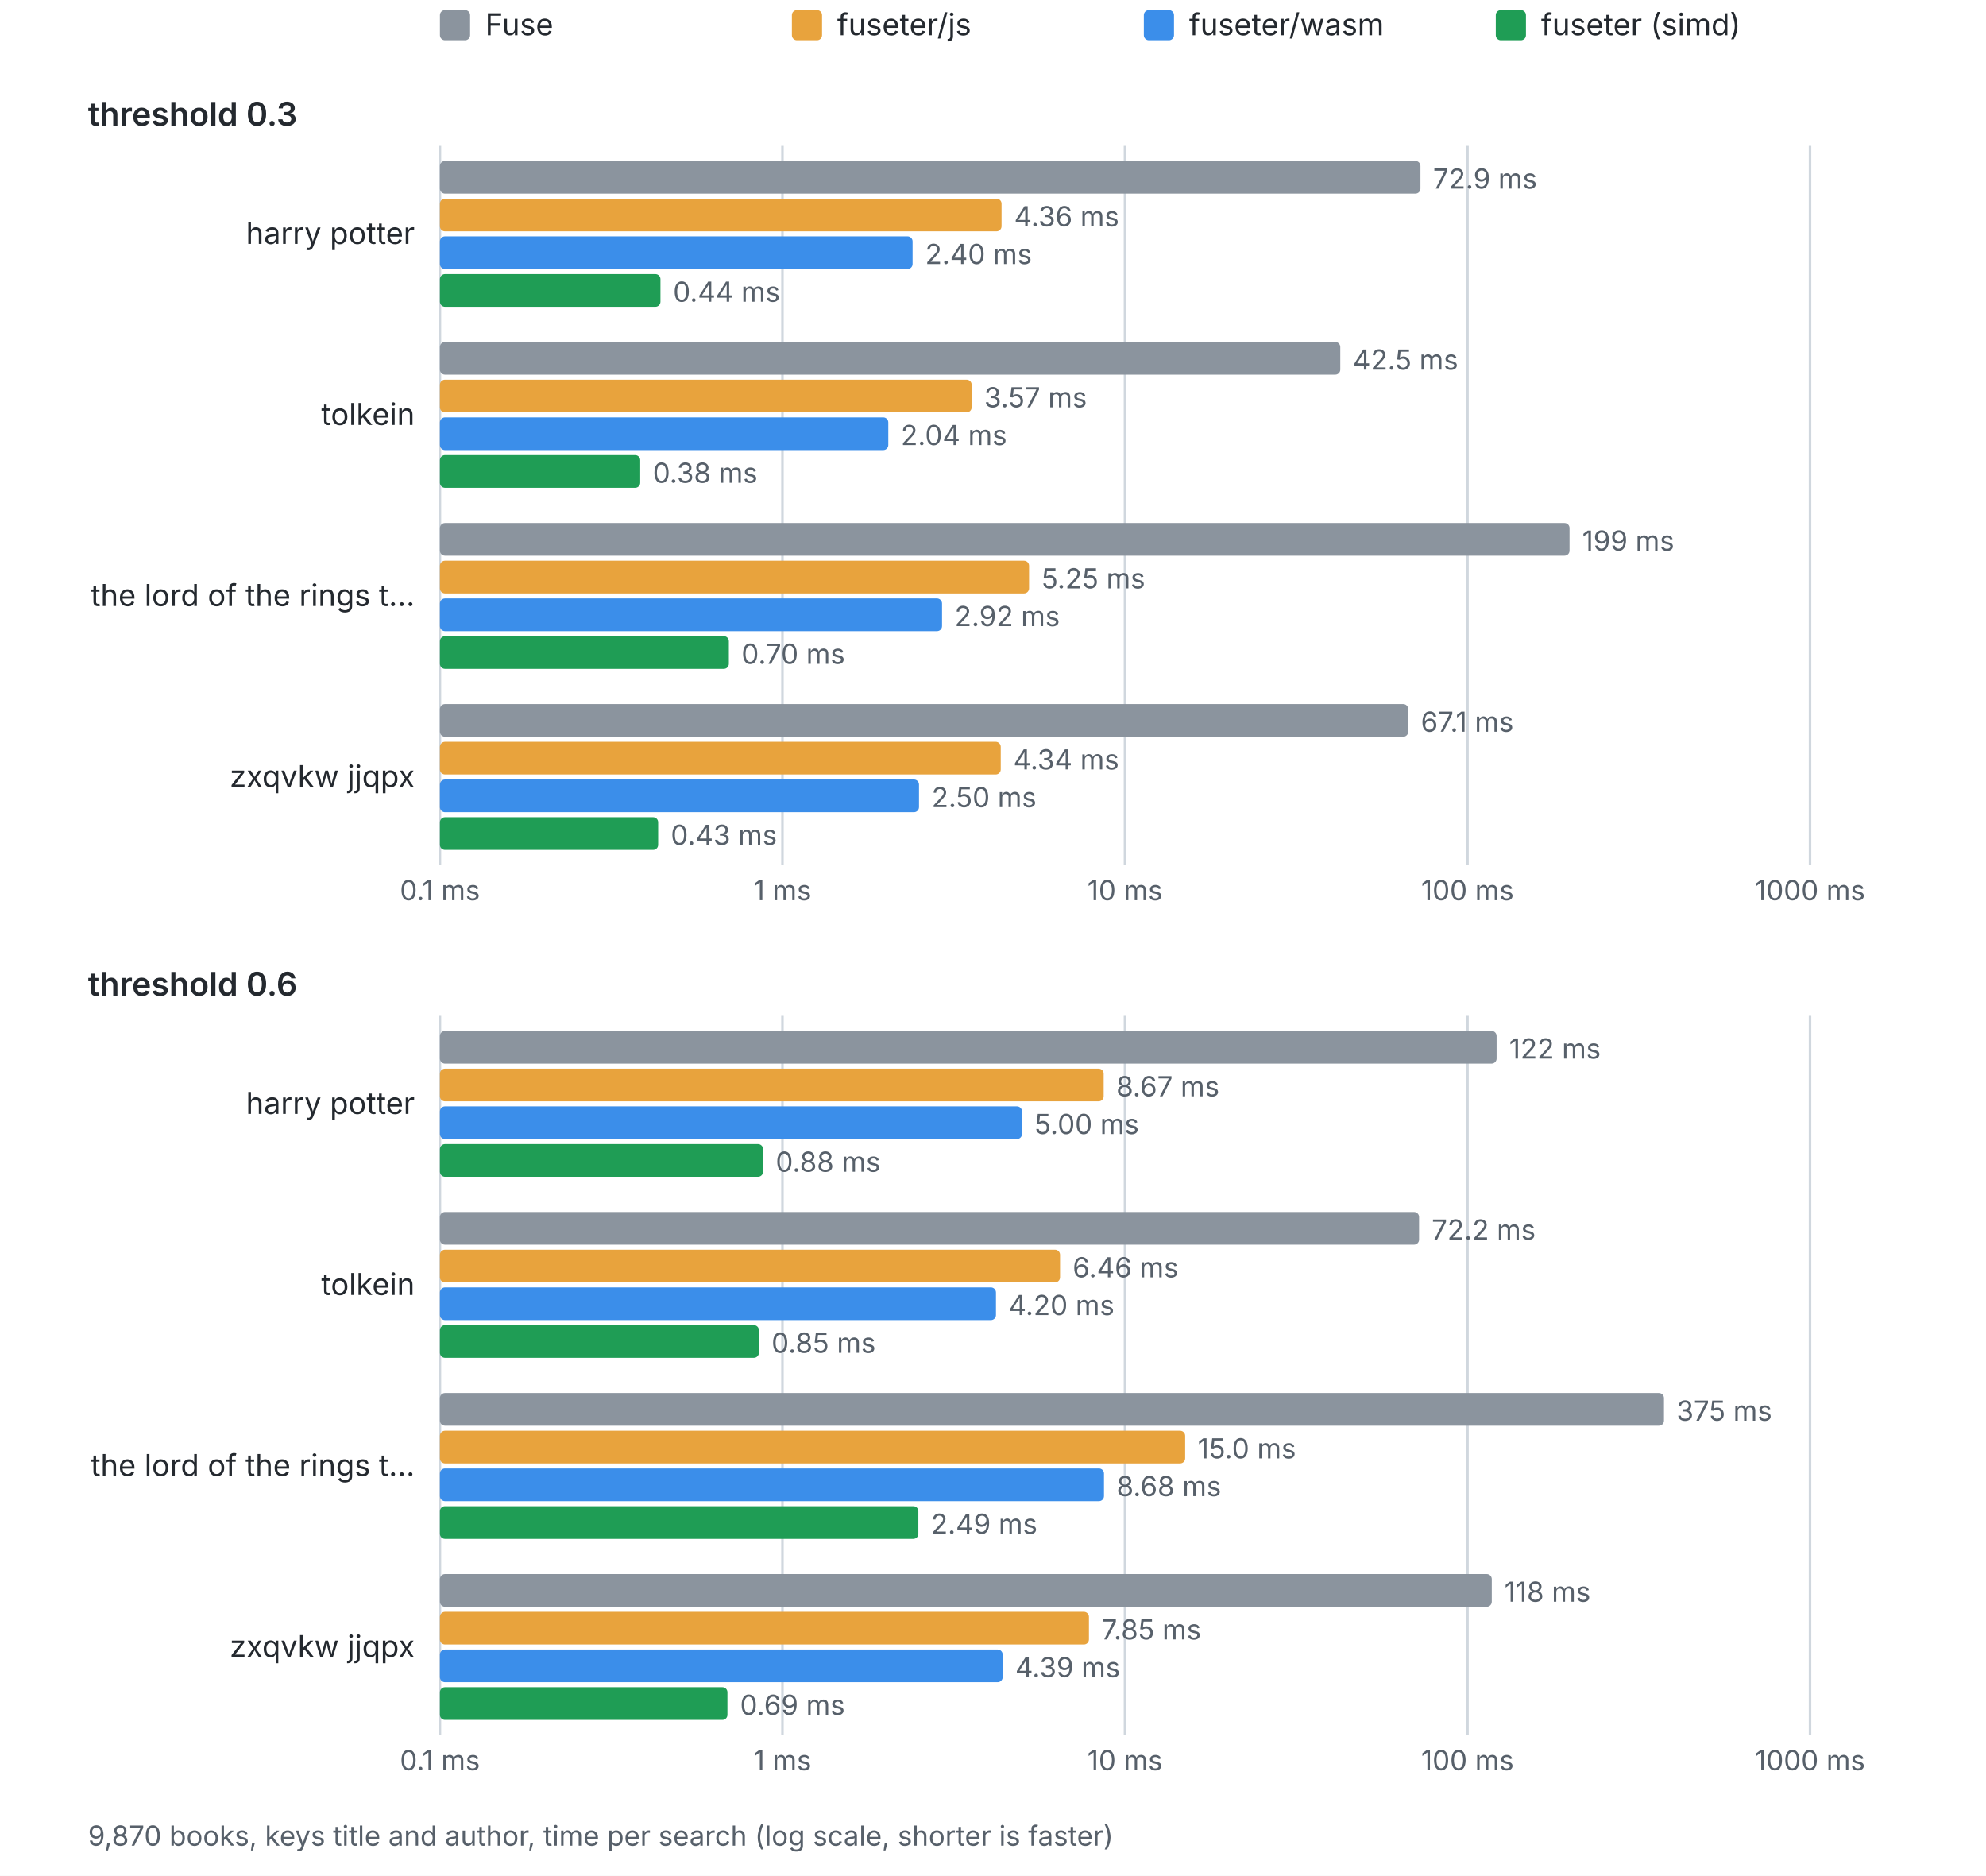
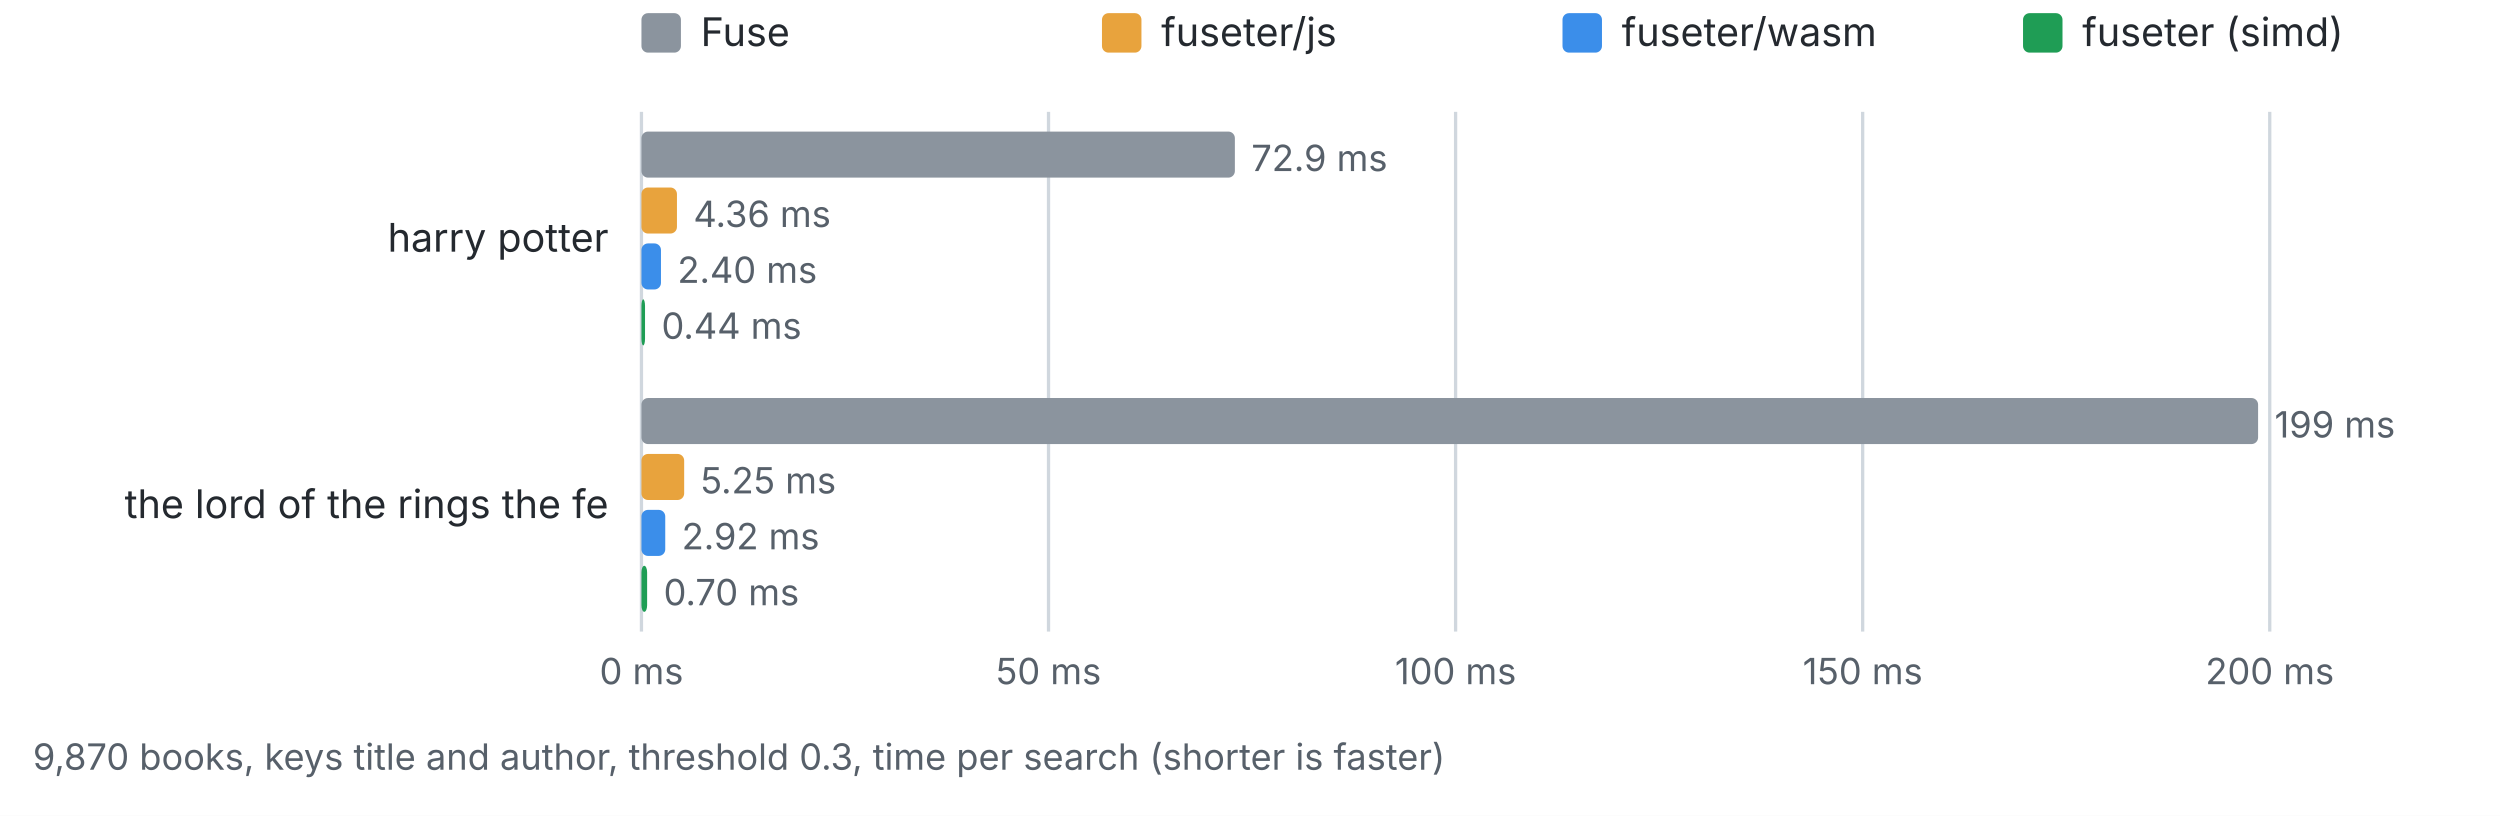
- <svg xmlns="http://www.w3.org/2000/svg" width="790" height="746" viewBox="0 0 790 746" font-family="system-ui, -apple-system, Segoe UI, sans-serif" font-size="12">
-   <style>text{fill:#24292f}.head{font-size:13px;font-weight:600}.tick,.value{fill:#57606a;font-size:11px}.grid{stroke:#d0d7de;stroke-width:1}.sub{fill:#57606a;font-size:11px}</style>
+ <svg xmlns="http://www.w3.org/2000/svg" width="760" height="248" viewBox="0 0 760 248" font-family="system-ui, -apple-system, Segoe UI, sans-serif" font-size="12">
+   <style>text{fill:#24292f}.tick,.value,.sub{fill:#57606a;font-size:11px}.grid{stroke:#d0d7de;stroke-width:1}</style>
  <rect width="100%" height="100%" fill="#fff" />
-   <rect x="175" y="4" width="12" height="12" rx="2" fill="#8b949e" />
-   <text x="193" y="14">Fuse</text>
-   <rect x="315" y="4" width="12" height="12" rx="2" fill="#e8a33d" />
-   <text x="333" y="14">fuseter/js</text>
-   <rect x="455" y="4" width="12" height="12" rx="2" fill="#3b8eea" />
-   <text x="473" y="14">fuseter/wasm</text>
-   <rect x="595" y="4" width="12" height="12" rx="2" fill="#1f9d55" />
-   <text x="613" y="14">fuseter (simd)</text>
-   <text x="35" y="50" class="head">threshold 0.3</text>
-   <line x1="175" x2="175" y1="58" y2="344" class="grid" />
-   <text x="175" y="358" text-anchor="middle" class="tick">0.1 ms</text>
-   <line x1="311.25" x2="311.25" y1="58" y2="344" class="grid" />
-   <text x="311.25" y="358" text-anchor="middle" class="tick">1 ms</text>
-   <line x1="447.5" x2="447.5" y1="58" y2="344" class="grid" />
-   <text x="447.5" y="358" text-anchor="middle" class="tick">10 ms</text>
-   <line x1="583.75" x2="583.75" y1="58" y2="344" class="grid" />
-   <text x="583.75" y="358" text-anchor="middle" class="tick">100 ms</text>
-   <line x1="720" x2="720" y1="58" y2="344" class="grid" />
-   <text x="720" y="358" text-anchor="middle" class="tick">1000 ms</text>
-   <text x="165" y="97" text-anchor="end">harry potter</text>
-   <rect x="175" y="64" width="390.038" height="13" rx="2" fill="#8b949e" />
-   <text x="570.038" y="75" class="value">72.9 ms</text>
-   <rect x="175" y="79" width="223.403" height="13" rx="2" fill="#e8a33d" />
-   <text x="403.403" y="90" class="value">4.36 ms</text>
-   <rect x="175" y="94" width="188.011" height="13" rx="2" fill="#3b8eea" />
-   <text x="368.011" y="105" class="value">2.40 ms</text>
-   <rect x="175" y="109" width="87.719" height="13" rx="2" fill="#1f9d55" />
-   <text x="267.719" y="120" class="value">0.44 ms</text>
-   <text x="165" y="169" text-anchor="end">tolkein</text>
-   <rect x="175" y="136" width="358.148" height="13" rx="2" fill="#8b949e" />
-   <text x="538.148" y="147" class="value">42.5 ms</text>
-   <rect x="175" y="151" width="211.512" height="13" rx="2" fill="#e8a33d" />
-   <text x="391.512" y="162" class="value">3.57 ms</text>
-   <rect x="175" y="166" width="178.353" height="13" rx="2" fill="#3b8eea" />
-   <text x="358.353" y="177" class="value">2.04 ms</text>
-   <rect x="175" y="181" width="79.668" height="13" rx="2" fill="#1f9d55" />
-   <text x="259.668" y="192" class="value">0.38 ms</text>
-   <text x="165" y="241" text-anchor="end">the lord of the rings t…</text>
-   <rect x="175" y="208" width="449.341" height="13" rx="2" fill="#8b949e" />
-   <text x="629.341" y="219" class="value">199 ms</text>
-   <rect x="175" y="223" width="234.347" height="13" rx="2" fill="#e8a33d" />
-   <text x="414.347" y="234" class="value">5.25 ms</text>
-   <rect x="175" y="238" width="199.728" height="13" rx="2" fill="#3b8eea" />
-   <text x="379.728" y="249" class="value">2.92 ms</text>
-   <rect x="175" y="253" width="114.928" height="13" rx="2" fill="#1f9d55" />
-   <text x="294.928" y="264" class="value">0.70 ms</text>
-   <text x="165" y="313" text-anchor="end">zxqvkw jjqpx</text>
-   <rect x="175" y="280" width="385.175" height="13" rx="2" fill="#8b949e" />
-   <text x="565.175" y="291" class="value">67.1 ms</text>
-   <rect x="175" y="295" width="223.083" height="13" rx="2" fill="#e8a33d" />
-   <text x="403.083" y="306" class="value">4.34 ms</text>
-   <rect x="175" y="310" width="190.564" height="13" rx="2" fill="#3b8eea" />
-   <text x="370.564" y="321" class="value">2.50 ms</text>
-   <rect x="175" y="325" width="86.807" height="13" rx="2" fill="#1f9d55" />
-   <text x="266.807" y="336" class="value">0.43 ms</text>
-   <text x="35" y="396" class="head">threshold 0.6</text>
-   <line x1="175" x2="175" y1="404" y2="690" class="grid" />
-   <text x="175" y="704" text-anchor="middle" class="tick">0.1 ms</text>
-   <line x1="311.25" x2="311.25" y1="404" y2="690" class="grid" />
-   <text x="311.25" y="704" text-anchor="middle" class="tick">1 ms</text>
-   <line x1="447.5" x2="447.5" y1="404" y2="690" class="grid" />
-   <text x="447.5" y="704" text-anchor="middle" class="tick">10 ms</text>
-   <line x1="583.75" x2="583.75" y1="404" y2="690" class="grid" />
-   <text x="583.75" y="704" text-anchor="middle" class="tick">100 ms</text>
-   <line x1="720" x2="720" y1="404" y2="690" class="grid" />
-   <text x="720" y="704" text-anchor="middle" class="tick">1000 ms</text>
-   <text x="165" y="443" text-anchor="end">harry potter</text>
-   <rect x="175" y="410" width="420.325" height="13" rx="2" fill="#8b949e" />
-   <text x="600.325" y="421" class="value">122 ms</text>
-   <rect x="175" y="425" width="264.025" height="13" rx="2" fill="#e8a33d" />
-   <text x="444.025" y="436" class="value">8.67 ms</text>
-   <rect x="175" y="440" width="231.531" height="13" rx="2" fill="#3b8eea" />
-   <text x="411.531" y="451" class="value">5.00 ms</text>
-   <rect x="175" y="455" width="128.533" height="13" rx="2" fill="#1f9d55" />
-   <text x="308.533" y="466" class="value">0.88 ms</text>
-   <text x="165" y="515" text-anchor="end">tolkein</text>
-   <rect x="175" y="482" width="389.487" height="13" rx="2" fill="#8b949e" />
-   <text x="569.487" y="493" class="value">72.2 ms</text>
-   <rect x="175" y="497" width="246.673" height="13" rx="2" fill="#e8a33d" />
-   <text x="426.673" y="508" class="value">6.46 ms</text>
-   <rect x="175" y="512" width="221.183" height="13" rx="2" fill="#3b8eea" />
-   <text x="401.183" y="523" class="value">4.20 ms</text>
-   <rect x="175" y="527" width="126.875" height="13" rx="2" fill="#1f9d55" />
-   <text x="306.875" y="538" class="value">0.85 ms</text>
-   <text x="165" y="587" text-anchor="end">the lord of the rings t…</text>
-   <rect x="175" y="554" width="486.902" height="13" rx="2" fill="#8b949e" />
-   <text x="666.902" y="565" class="value">375 ms</text>
-   <rect x="175" y="569" width="296.44" height="13" rx="2" fill="#e8a33d" />
-   <text x="476.44" y="580" class="value">15.0 ms</text>
-   <rect x="175" y="584" width="264.15" height="13" rx="2" fill="#3b8eea" />
-   <text x="444.15" y="595" class="value">8.68 ms</text>
-   <rect x="175" y="599" width="190.309" height="13" rx="2" fill="#1f9d55" />
-   <text x="370.309" y="610" class="value">2.49 ms</text>
-   <text x="165" y="659" text-anchor="end">zxqvkw jjqpx</text>
-   <rect x="175" y="626" width="418.407" height="13" rx="2" fill="#8b949e" />
-   <text x="598.407" y="637" class="value">118 ms</text>
-   <rect x="175" y="641" width="258.163" height="13" rx="2" fill="#e8a33d" />
-   <text x="438.163" y="652" class="value">7.85 ms</text>
-   <rect x="175" y="656" width="223.845" height="13" rx="2" fill="#3b8eea" />
-   <text x="403.845" y="667" class="value">4.39 ms</text>
-   <rect x="175" y="671" width="114.363" height="13" rx="2" fill="#1f9d55" />
-   <text x="294.363" y="682" class="value">0.69 ms</text>
-   <text x="35" y="734" class="sub">9,870 books, keys title and author, time per search (log scale, shorter is faster)</text>
+   <rect x="195" y="4" width="12" height="12" rx="2" fill="#8b949e" />
+   <text x="213" y="14">Fuse</text>
+   <rect x="335" y="4" width="12" height="12" rx="2" fill="#e8a33d" />
+   <text x="353" y="14">fuseter/js</text>
+   <rect x="475" y="4" width="12" height="12" rx="2" fill="#3b8eea" />
+   <text x="493" y="14">fuseter/wasm</text>
+   <rect x="615" y="4" width="12" height="12" rx="2" fill="#1f9d55" />
+   <text x="633" y="14">fuseter (simd)</text>
+   <line x1="195" x2="195" y1="34" y2="192" class="grid" />
+   <text x="195" y="208" text-anchor="middle" class="tick">0 ms</text>
+   <line x1="318.75" x2="318.75" y1="34" y2="192" class="grid" />
+   <text x="318.75" y="208" text-anchor="middle" class="tick">50 ms</text>
+   <line x1="442.5" x2="442.5" y1="34" y2="192" class="grid" />
+   <text x="442.5" y="208" text-anchor="middle" class="tick">100 ms</text>
+   <line x1="566.25" x2="566.25" y1="34" y2="192" class="grid" />
+   <text x="566.25" y="208" text-anchor="middle" class="tick">150 ms</text>
+   <line x1="690" x2="690" y1="34" y2="192" class="grid" />
+   <text x="690" y="208" text-anchor="middle" class="tick">200 ms</text>
+   <text x="185" y="76.5" text-anchor="end">harry potter</text>
+   <rect x="195" y="40" width="180.402" height="14" rx="2" fill="#8b949e" />
+   <text x="380.402" y="52" class="value">72.9 ms</text>
+   <rect x="195" y="57" width="10.795" height="14" rx="2" fill="#e8a33d" />
+   <text x="210.795" y="69" class="value">4.36 ms</text>
+   <rect x="195" y="74" width="5.936" height="14" rx="2" fill="#3b8eea" />
+   <text x="205.936" y="86" class="value">2.40 ms</text>
+   <rect x="195" y="91" width="1.09" height="14" rx="2" fill="#1f9d55" />
+   <text x="201.09" y="103" class="value">0.44 ms</text>
+   <text x="185" y="157.5" text-anchor="end">the lord of the rings the fe</text>
+   <rect x="195" y="121" width="491.46" height="14" rx="2" fill="#8b949e" />
+   <text x="691.46" y="133" class="value">199 ms</text>
+   <rect x="195" y="138" width="12.988" height="14" rx="2" fill="#e8a33d" />
+   <text x="212.988" y="150" class="value">5.25 ms</text>
+   <rect x="195" y="155" width="7.236" height="14" rx="2" fill="#3b8eea" />
+   <text x="207.236" y="167" class="value">2.92 ms</text>
+   <rect x="195" y="172" width="1.726" height="14" rx="2" fill="#1f9d55" />
+   <text x="201.726" y="184" class="value">0.70 ms</text>
+   <text x="10" y="234" class="sub">9,870 books, keys title and author, threshold 0.3, time per search (shorter is faster)</text>
</svg>
